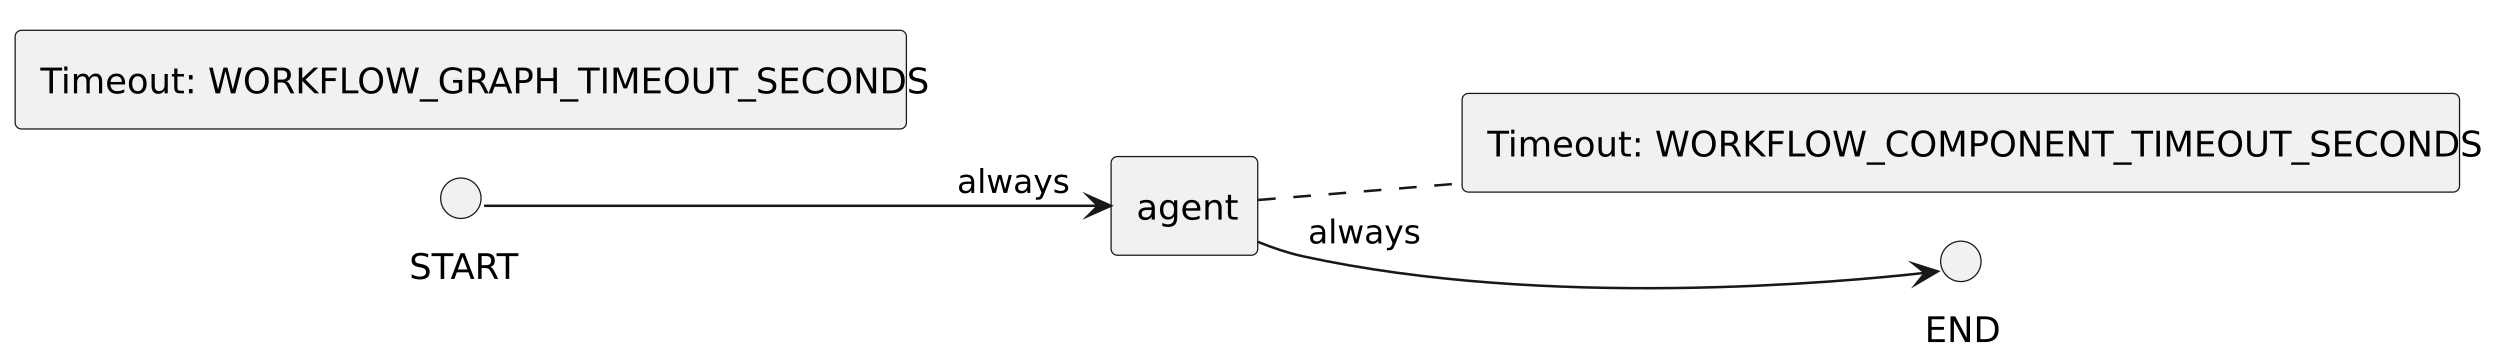
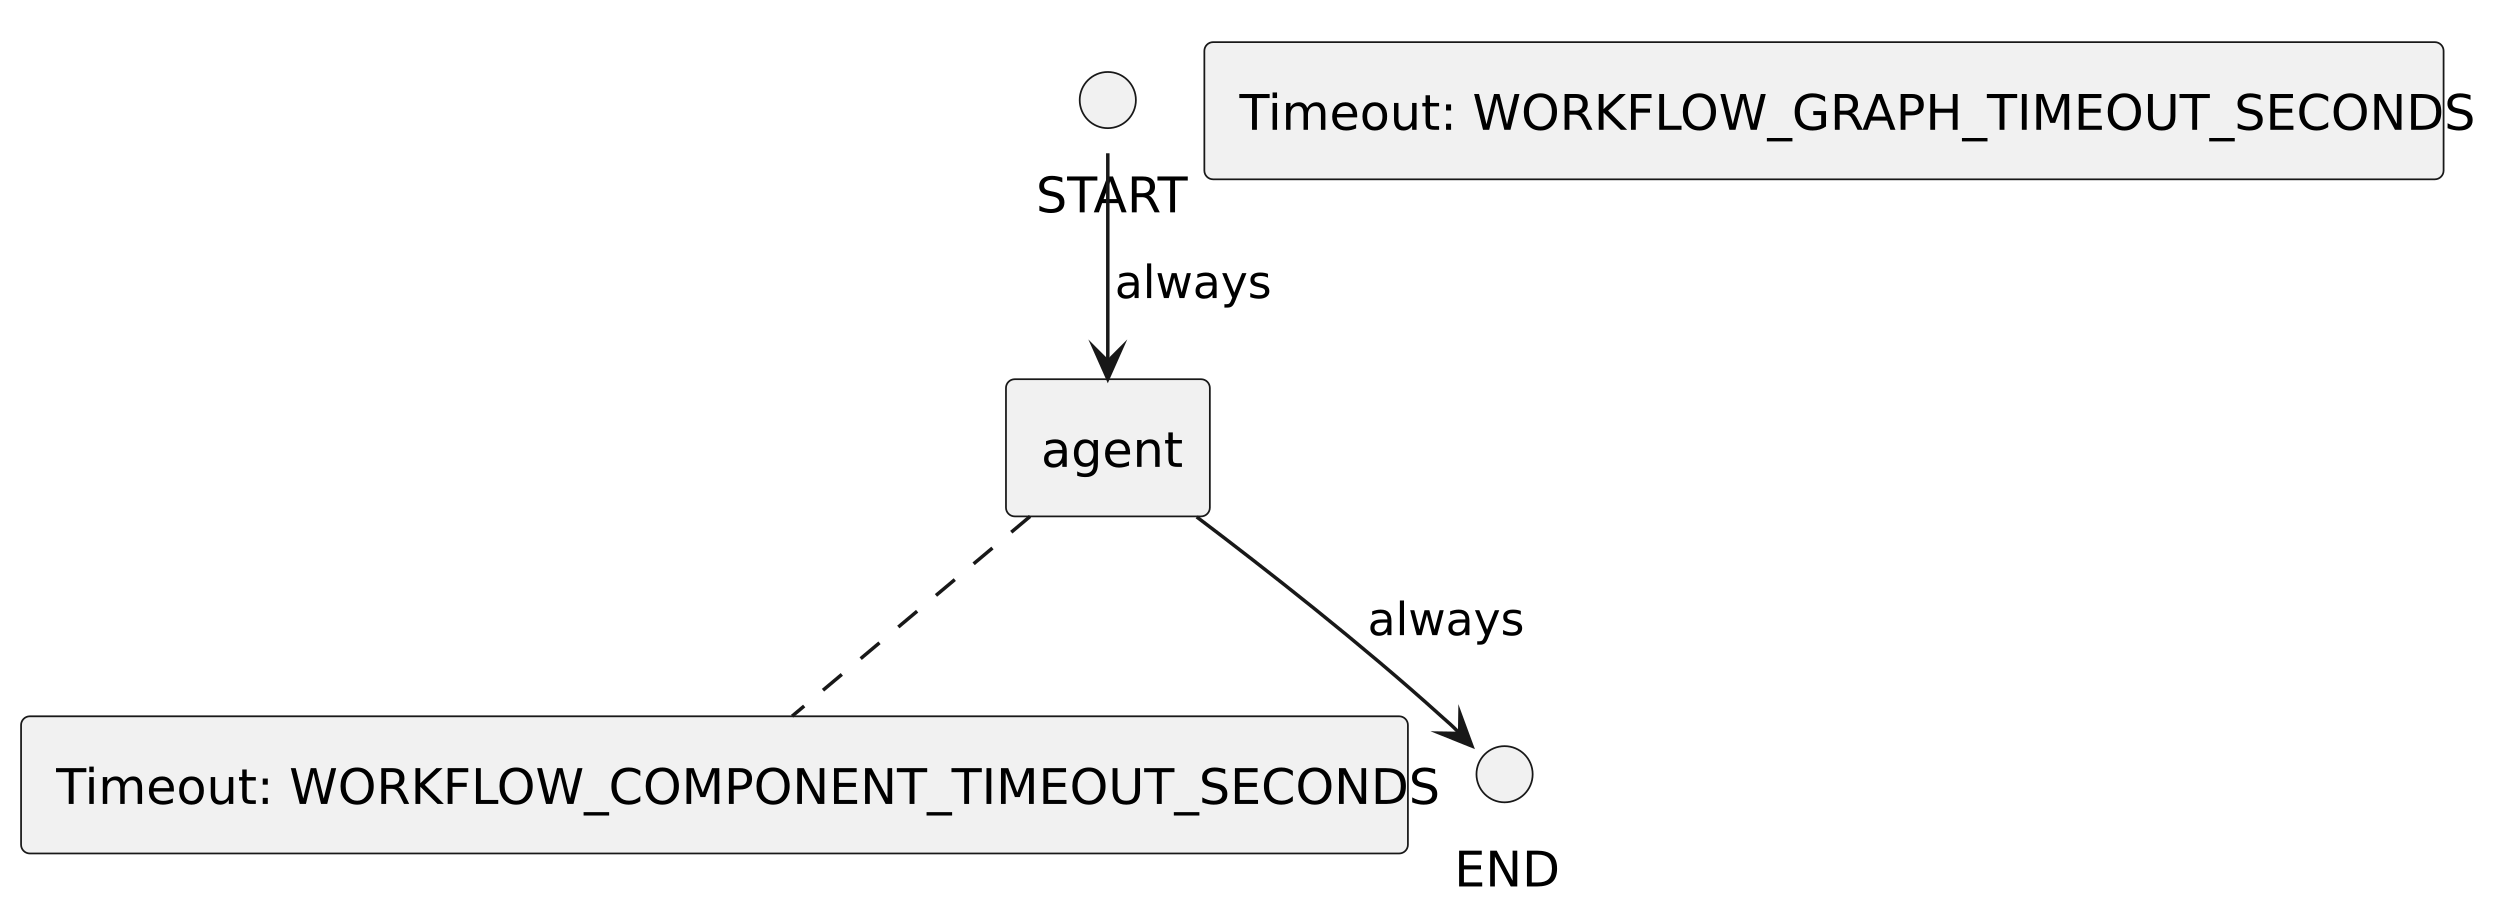
- <svg xmlns="http://www.w3.org/2000/svg" xmlns:xlink="http://www.w3.org/1999/xlink" version="1.1" data-diagram-type="DESCRIPTION" style="width:990px;height:142px;background:#FFFFFF;" width="990px" height="142px" viewBox="0 0 990 142" zoomAndPan="magnify" preserveAspectRatio="none" contentStyleType="text/css">
+ <svg xmlns="http://www.w3.org/2000/svg" xmlns:xlink="http://www.w3.org/1999/xlink" version="1.1" data-diagram-type="DESCRIPTION" style="width:712px;height:259px;background:#FFFFFF;" width="712px" height="259px" viewBox="0 0 712 259" zoomAndPan="magnify" preserveAspectRatio="none" contentStyleType="text/css">
  <defs />
  <g font-family="DejaVu Sans, Liberation Sans, Arial, sans-serif" lengthAdjust="spacing">
    <g class="entity" data-qualified-name="n0" id="ent0001" data-source-line="5">
      <a target="_top" href="//github.com/gorban/api-agent/blob/_____switch_branch_____/workflows/components/agent.md.html" xlink:href="//github.com/gorban/api-agent/blob/_____switch_branch_____/workflows/components/agent.md.html" xlink:type="simple" xlink:actuate="onRequest" xlink:show="new" title="//github.com/gorban/api-agent/blob/_____switch_branch_____/workflows/components/agent.md.html" xlink:title="//github.com/gorban/api-agent/blob/_____switch_branch_____/workflows/components/agent.md.html">
-         <rect x="440" y="62" width="58.066" height="39.068" fill="#F1F1F1" style="stroke:#181818;stroke-width:0.5;" rx="2.5" ry="2.5" />
-         <text x="450" y="86.966" fill="#000" font-size="14" textLength="38.066">agent</text>
+         <rect x="286.5" y="108" width="58.066" height="39.068" fill="#F1F1F1" style="stroke:#181818;stroke-width:0.5;" rx="2.5" ry="2.5" />
+         <text x="296.5" y="132.966" fill="#000" font-size="14" textLength="38.066">agent</text>
      </a>
    </g>
    <g class="entity" data-qualified-name="timeout0" id="ent0002" data-source-line="6">
-       <a target="_top" href="//github.com/gorban/api-agent/blob/_____switch_branch_____/.private_resources/diagrams/contracts/acd2e696392732d16fccda23.md.html" xlink:href="//github.com/gorban/api-agent/blob/_____switch_branch_____/.private_resources/diagrams/contracts/acd2e696392732d16fccda23.md.html" xlink:type="simple" xlink:actuate="onRequest" xlink:show="new" title="//github.com/gorban/api-agent/blob/_____switch_branch_____/.private_resources/diagrams/contracts/acd2e696392732d16fccda23.md.html" xlink:title="//github.com/gorban/api-agent/blob/_____switch_branch_____/.private_resources/diagrams/contracts/acd2e696392732d16fccda23.md.html">
-         <rect x="6" y="12" width="352.933" height="39.068" fill="#F1F1F1" style="stroke:#181818;stroke-width:0.5;" rx="2.5" ry="2.5" />
-         <text x="16" y="36.966" fill="#000" font-size="14" textLength="332.933">Timeout: WORKFLOW_GRAPH_TIMEOUT_SECONDS</text>
+       <a target="_top" href="//github.com/gorban/api-agent/blob/_____switch_branch_____/.private_resources/diagrams/contracts/0bd18dcfe14936457004d708.md.html" xlink:href="//github.com/gorban/api-agent/blob/_____switch_branch_____/.private_resources/diagrams/contracts/0bd18dcfe14936457004d708.md.html" xlink:type="simple" xlink:actuate="onRequest" xlink:show="new" title="//github.com/gorban/api-agent/blob/_____switch_branch_____/.private_resources/diagrams/contracts/0bd18dcfe14936457004d708.md.html" xlink:title="//github.com/gorban/api-agent/blob/_____switch_branch_____/.private_resources/diagrams/contracts/0bd18dcfe14936457004d708.md.html">
+         <rect x="343" y="12" width="352.933" height="39.068" fill="#F1F1F1" style="stroke:#181818;stroke-width:0.5;" rx="2.5" ry="2.5" />
+         <text x="353" y="36.966" fill="#000" font-size="14" textLength="332.933">Timeout: WORKFLOW_GRAPH_TIMEOUT_SECONDS</text>
      </a>
    </g>
    <g class="entity" data-qualified-name="timeout1" id="ent0003" data-source-line="7">
-       <a target="_top" href="//github.com/gorban/api-agent/blob/_____switch_branch_____/.private_resources/diagrams/contracts/5141abc3c6d33b309eecd2ee.md.html" xlink:href="//github.com/gorban/api-agent/blob/_____switch_branch_____/.private_resources/diagrams/contracts/5141abc3c6d33b309eecd2ee.md.html" xlink:type="simple" xlink:actuate="onRequest" xlink:show="new" title="//github.com/gorban/api-agent/blob/_____switch_branch_____/.private_resources/diagrams/contracts/5141abc3c6d33b309eecd2ee.md.html" xlink:title="//github.com/gorban/api-agent/blob/_____switch_branch_____/.private_resources/diagrams/contracts/5141abc3c6d33b309eecd2ee.md.html">
-         <rect x="579" y="37" width="394.974" height="39.068" fill="#F1F1F1" style="stroke:#181818;stroke-width:0.5;" rx="2.5" ry="2.5" />
-         <text x="589" y="61.966" fill="#000" font-size="14" textLength="374.974">Timeout: WORKFLOW_COMPONENT_TIMEOUT_SECONDS</text>
+       <a target="_top" href="//github.com/gorban/api-agent/blob/_____switch_branch_____/.private_resources/diagrams/contracts/d00973395859b12e8388b9f3.md.html" xlink:href="//github.com/gorban/api-agent/blob/_____switch_branch_____/.private_resources/diagrams/contracts/d00973395859b12e8388b9f3.md.html" xlink:type="simple" xlink:actuate="onRequest" xlink:show="new" title="//github.com/gorban/api-agent/blob/_____switch_branch_____/.private_resources/diagrams/contracts/d00973395859b12e8388b9f3.md.html" xlink:title="//github.com/gorban/api-agent/blob/_____switch_branch_____/.private_resources/diagrams/contracts/d00973395859b12e8388b9f3.md.html">
+         <rect x="6" y="204" width="394.974" height="39.068" fill="#F1F1F1" style="stroke:#181818;stroke-width:0.5;" rx="2.5" ry="2.5" />
+         <text x="16" y="228.966" fill="#000" font-size="14" textLength="374.974">Timeout: WORKFLOW_COMPONENT_TIMEOUT_SECONDS</text>
      </a>
    </g>
    <g class="entity" data-qualified-name="start" id="ent0005" data-source-line="9">
-       <ellipse cx="182.5" cy="78.5" rx="8" ry="8" fill="#F1F1F1" style="stroke:#181818;stroke-width:0.5;" />
-       <text x="162.046" y="110.466" fill="#000" font-size="14" textLength="40.908">START</text>
+       <ellipse cx="315.5" cy="28.5" rx="8" ry="8" fill="#F1F1F1" style="stroke:#181818;stroke-width:0.5;" />
+       <text x="295.046" y="60.466" fill="#000" font-size="14" textLength="40.908">START</text>
    </g>
    <g class="entity" data-qualified-name="end" id="ent0007" data-source-line="11">
-       <ellipse cx="776.5" cy="103.5" rx="8" ry="8" fill="#F1F1F1" style="stroke:#181818;stroke-width:0.5;" />
-       <text x="762.178" y="135.466" fill="#000" font-size="14" textLength="28.644">END</text>
+       <ellipse cx="428.5" cy="220.5" rx="8" ry="8" fill="#F1F1F1" style="stroke:#181818;stroke-width:0.5;" />
+       <text x="414.178" y="252.466" fill="#000" font-size="14" textLength="28.644">END</text>
    </g>
    <g class="link" data-entity-1="ent0001" data-entity-2="ent0003" id="lnk4" data-link-type="association">
-       <path d="M498.193,79.193 C518.282,77.549 547.265,75.177 578.999,72.58" style="stroke:#181818;stroke-width:1;stroke-dasharray:7,7;" fill="none" />
+       <path d="M293.372,147.071 C273.737,163.551 245.203,187.499 225.582,203.967" style="stroke:#181818;stroke-width:1;stroke-dasharray:7,7;" fill="none" />
    </g>
    <g class="link" data-entity-1="ent0005" data-entity-2="ent0001" id="lnk6" data-link-type="dependency">
-       <polygon points="439.824,81.5,430.824,77.5,434.824,81.5,430.824,85.5,439.824,81.5" fill="#181818" style="stroke:#181818;stroke-width:1;stroke-linejoin:miter;stroke-miterlimit:10;" />
-       <path d="M191.708,81.5 C228.242,81.5 372.028,81.5 434.824,81.5" style="stroke:#181818;stroke-width:1;" fill="none" />
-       <text x="379" y="76.397" fill="#000" font-size="13" textLength="41.015">always</text>
+       <polygon points="315.5,107.92,319.5,98.92,315.5,102.92,311.5,98.92,315.5,107.92" fill="#181818" style="stroke:#181818;stroke-width:1;stroke-linejoin:miter;stroke-miterlimit:10;" />
+       <path d="M315.5,43.652 C315.5,59.506 315.5,83.759 315.5,102.92" style="stroke:#181818;stroke-width:1;" fill="none" />
+       <text x="317.5" y="84.897" fill="#000" font-size="13" textLength="41.015">always</text>
    </g>
    <g class="link" data-entity-1="ent0001" data-entity-2="ent0007" id="lnk8" data-link-type="dependency">
-       <polygon points="767.294,107.484,757.903,104.516,762.326,108.044,758.798,112.466,767.294,107.484" fill="#181818" style="stroke:#181818;stroke-width:1;stroke-linejoin:miter;stroke-miterlimit:10;" />
-       <path d="M498.131,95.775 C503.906,98.117 510.044,100.201 516,101.5 C612.857,122.62 729.92,111.692 762.326,108.044" style="stroke:#181818;stroke-width:1;" fill="none" />
-       <text x="518" y="96.397" fill="#000" font-size="13" textLength="41.015">always</text>
+       <polygon points="419.197,212.473,415.8,203.229,415.715,208.885,410.059,208.8,419.197,212.473" fill="#181818" style="stroke:#181818;stroke-width:1;stroke-linejoin:miter;stroke-miterlimit:10;" />
+       <path d="M340.815,147.216 C360.377,162.008 387.845,183.508 410.5,204 C413.425,206.645 412.983,206.07 415.715,208.885" style="stroke:#181818;stroke-width:1;" fill="none" />
+       <text x="389.5" y="180.897" fill="#000" font-size="13" textLength="41.015">always</text>
    </g>
  </g>
</svg>
